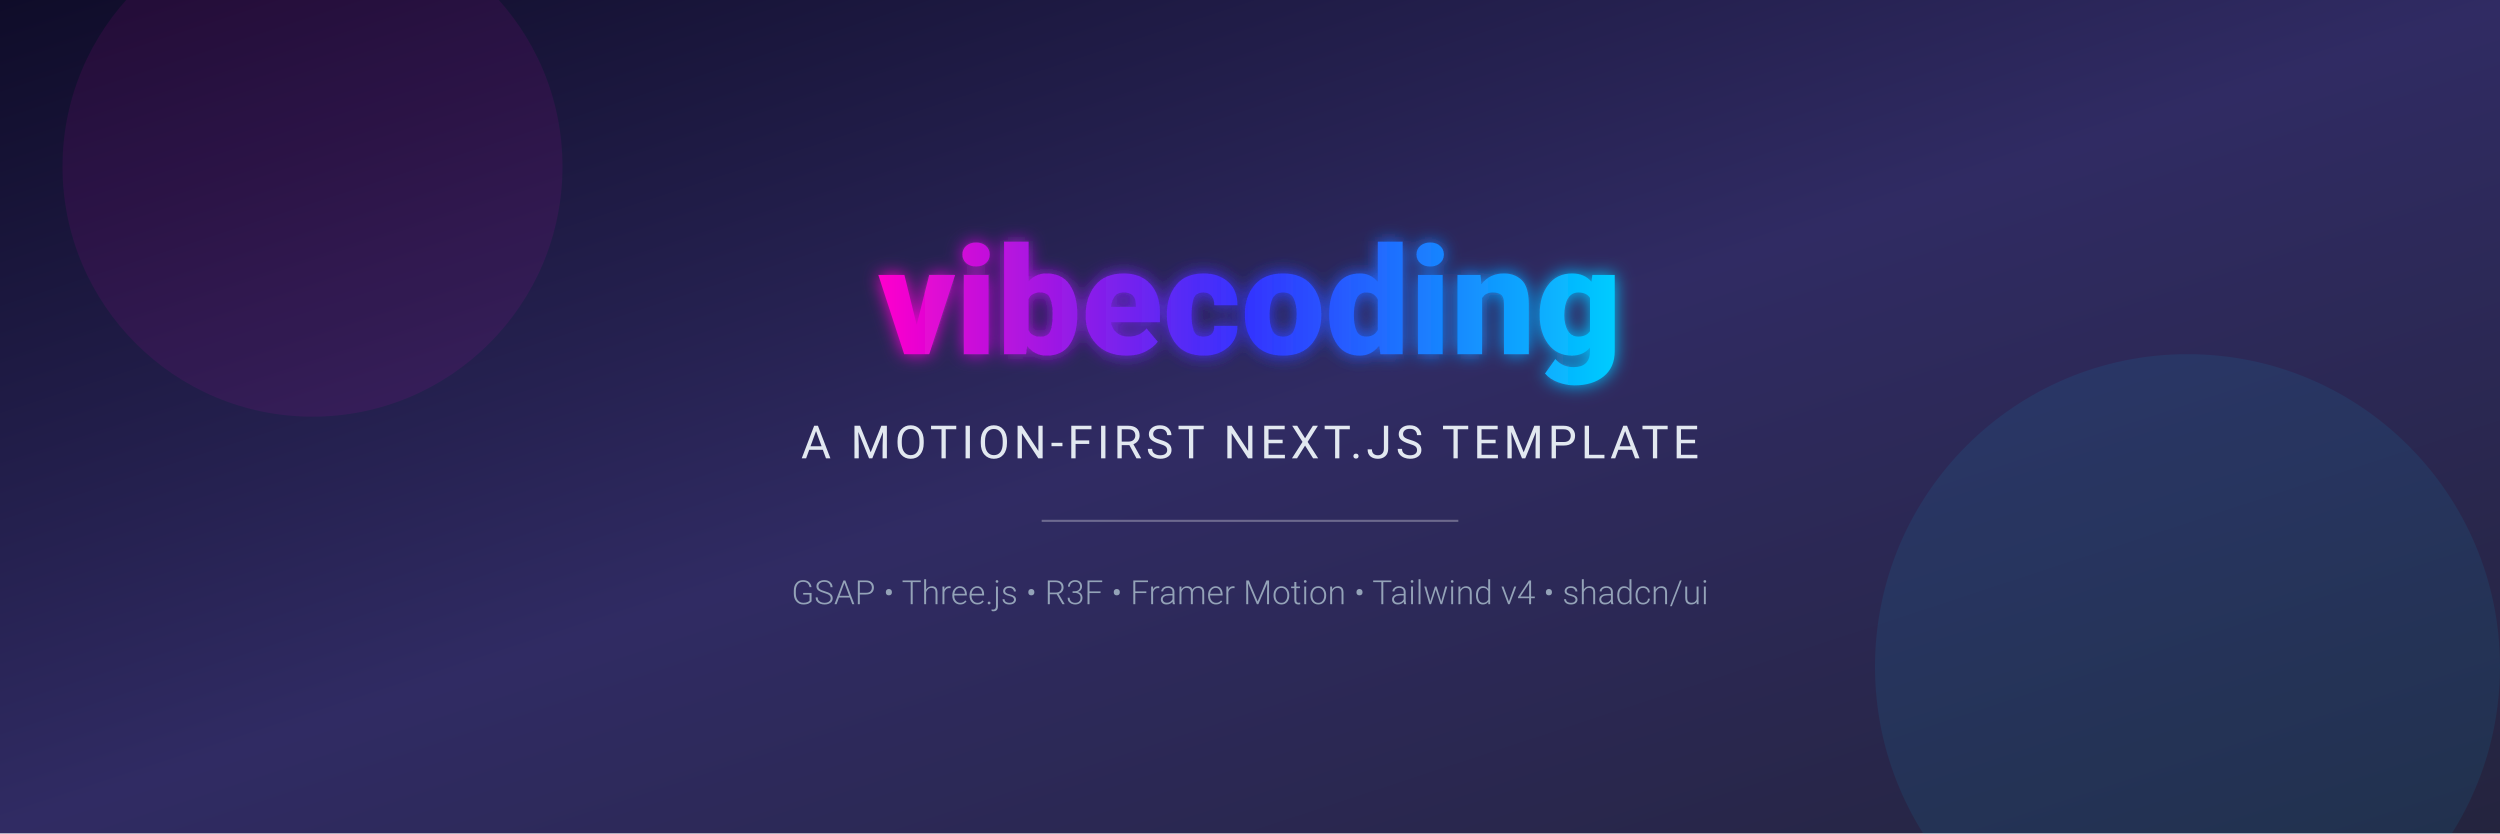
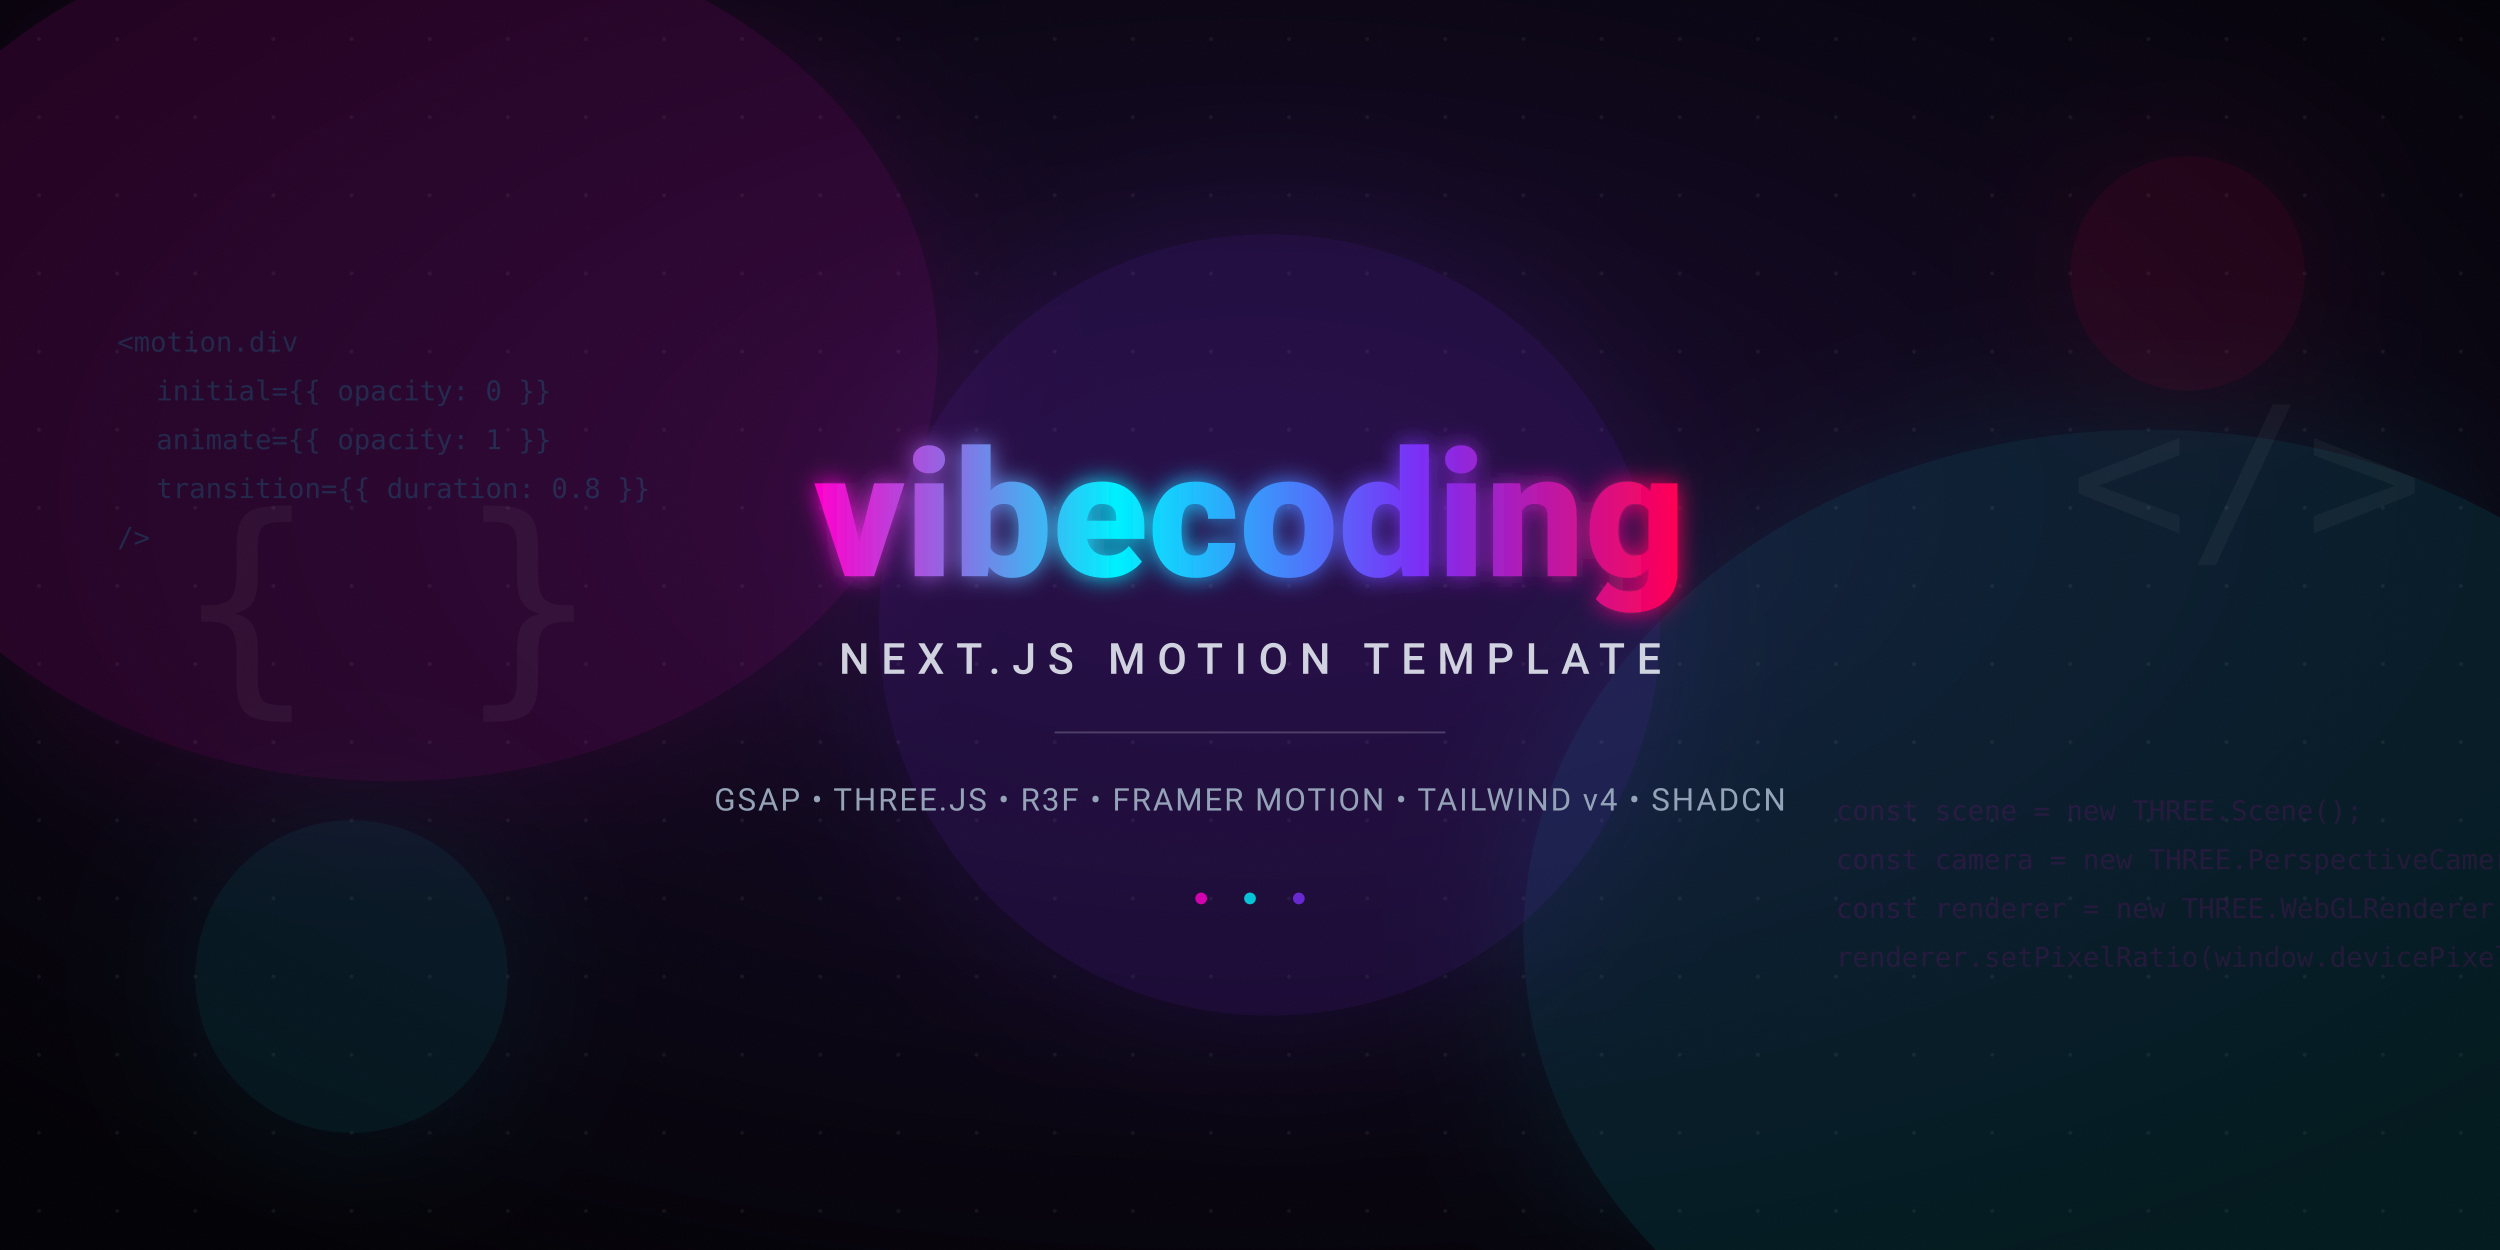
- <svg xmlns="http://www.w3.org/2000/svg" viewBox="0 0 1200 400" width="1200" height="400">
+ <svg xmlns="http://www.w3.org/2000/svg" viewBox="0 0 1280 640" width="1280" height="640">
  <defs>
-     <linearGradient id="bg" x1="0%" y1="0%" x2="100%" y2="100%">
-       <stop offset="0%" style="stop-color:#0f0c29;stop-opacity:1" />
-       <stop offset="50%" style="stop-color:#302b63;stop-opacity:1" />
-       <stop offset="100%" style="stop-color:#24243e;stop-opacity:1" />
-     </linearGradient>
-     <linearGradient id="accent" x1="0%" y1="0%" x2="100%" y2="0%">
-       <stop offset="0%" style="stop-color:#ff00cc;stop-opacity:1" />
-       <stop offset="50%" style="stop-color:#3333ff;stop-opacity:1" />
-       <stop offset="100%" style="stop-color:#00ccff;stop-opacity:1" />
+     <radialGradient id="bg-glow" cx="50%" cy="40%" r="70%">
+       <stop offset="0%" stop-color="#1a0b2e" />
+       <stop offset="60%" stop-color="#0a0514" />
+       <stop offset="100%" stop-color="#020105" />
+     </radialGradient>
+     <linearGradient id="text-grad" x1="0%" y1="0%" x2="100%" y2="0%">
+       <stop offset="0%" stop-color="#ff00cc" />
+       <stop offset="35%" stop-color="#00f0ff" />
+       <stop offset="70%" stop-color="#7b2ff7" />
+       <stop offset="100%" stop-color="#ff0055" />
    </linearGradient>
    <filter id="glow" x="-50%" y="-50%" width="200%" height="200%">
-       <feGaussianBlur stdDeviation="4" result="coloredBlur" />
+       <feGaussianBlur stdDeviation="6" result="blur" />
+       <feComposite in="SourceGraphic" in2="blur" operator="over" />
+     </filter>
+     <filter id="bloom" x="-50%" y="-50%" width="200%" height="200%">
+       <feGaussianBlur stdDeviation="40" result="blur" />
      <feMerge>
-         <feMergeNode in="coloredBlur" />
+         <feMergeNode in="blur" />
        <feMergeNode in="SourceGraphic" />
      </feMerge>
    </filter>
+     <filter id="noise">
+       <feTurbulence type="fractalNoise" baseFrequency="0.8" numOctaves="3" stitchTiles="stitch" />
+       <feColorMatrix type="saturate" values="0" />
+       <feComponentTransfer>
+         <feFuncA type="linear" slope="0.04" />
+       </feComponentTransfer>
+     </filter>
+     <pattern id="grid" width="40" height="40" patternUnits="userSpaceOnUse">
+       <circle cx="20" cy="20" r="1" fill="#ffffff" opacity="0.06" />
+     </pattern>
  </defs>
-   <rect width="1200" height="400" fill="url(#bg)" />
-   <circle cx="150" cy="80" r="120" fill="#ff00cc" opacity="0.08" />
-   <circle cx="1050" cy="320" r="150" fill="#00ccff" opacity="0.08" />
-   <text x="600" y="170" text-anchor="middle" font-family="-apple-system, BlinkMacSystemFont, 'Segoe UI', Roboto, Helvetica, Arial, sans-serif" font-size="72" font-weight="900" fill="url(#accent)" filter="url(#glow)">vibecoding</text>
-   <text x="600" y="220" text-anchor="middle" font-family="-apple-system, BlinkMacSystemFont, 'Segoe UI', Roboto, Helvetica, Arial, sans-serif" font-size="22" font-weight="400" fill="#e2e8f0" letter-spacing="2">A MOTION-FIRST NEXT.JS TEMPLATE</text>
-   <line x1="500" y1="250" x2="700" y2="250" stroke="#ffffff" stroke-width="1" opacity="0.3" />
-   <text x="600" y="290" text-anchor="middle" font-family="-apple-system, BlinkMacSystemFont, 'Segoe UI', Roboto, Helvetica, Arial, sans-serif" font-size="16" font-weight="300" fill="#94a3b8">GSAP • Three.js • R3F • Framer Motion • Tailwind v4 • shadcn/ui</text>
+   <rect width="1280" height="640" fill="url(#bg-glow)" />
+   <rect width="1280" height="640" filter="url(#noise)" opacity="0.5" />
+   <rect width="1280" height="640" fill="url(#grid)" />
+   <ellipse cx="200" cy="180" rx="280" ry="220" fill="#ff00cc" opacity="0.12" filter="url(#bloom)" />
+   <ellipse cx="1100" cy="480" rx="320" ry="260" fill="#00f0ff" opacity="0.10" filter="url(#bloom)" />
+   <ellipse cx="650" cy="320" rx="200" ry="200" fill="#7b2ff7" opacity="0.14" filter="url(#bloom)" />
+   <circle cx="180" cy="500" r="80" fill="#00f0ff" opacity="0.08" filter="url(#bloom)" />
+   <circle cx="1120" cy="140" r="60" fill="#ff0055" opacity="0.10" filter="url(#bloom)" />
+   <g opacity="0.15" font-family="monospace" font-size="14" fill="#00f0ff">
+     <text x="60" y="180">&lt;motion.div</text>
+     <text x="80" y="205">initial={{ opacity: 0 }}</text>
+     <text x="80" y="230">animate={{ opacity: 1 }}</text>
+     <text x="80" y="255">transition={{ duration: 0.8 }}</text>
+     <text x="60" y="280">/&gt;</text>
+   </g>
+   <g opacity="0.12" font-family="monospace" font-size="14" fill="#ff00cc">
+     <text x="940" y="420">const scene = new THREE.Scene();</text>
+     <text x="940" y="445">const camera = new THREE.PerspectiveCamera();</text>
+     <text x="940" y="470">const renderer = new THREE.WebGLRenderer();</text>
+     <text x="940" y="495">renderer.setPixelRatio(window.devicePixelRatio);</text>
+   </g>
+   <text x="90" y="350" font-family="monospace" font-size="120" font-weight="300" fill="#ffffff" opacity="0.04">{ }</text>
+   <text x="1060" y="280" font-family="monospace" font-size="100" font-weight="300" fill="#ffffff" opacity="0.04">&lt;/&gt;</text>
+   <line x1="0" y1="320" x2="1280" y2="320" stroke="url(#text-grad)" stroke-width="1" opacity="0.15" />
+   <text x="640" y="295" text-anchor="middle" font-family="-apple-system, BlinkMacSystemFont, 'Segoe UI', Roboto, Helvetica, Arial, sans-serif" font-size="90" font-weight="900" fill="url(#text-grad)" filter="url(#glow)">vibecoding</text>
+   <text x="640" y="345" text-anchor="middle" font-family="-apple-system, BlinkMacSystemFont, 'Segoe UI', Roboto, Helvetica, Arial, sans-serif" font-size="22" font-weight="500" fill="#e2e8f0" letter-spacing="6" opacity="0.9">NEXT.JS MOTION TEMPLATE</text>
+   <line x1="540" y1="375" x2="740" y2="375" stroke="#ffffff" stroke-width="1" opacity="0.2" />
+   <text x="640" y="415" text-anchor="middle" font-family="-apple-system, BlinkMacSystemFont, 'Segoe UI', Roboto, Helvetica, Arial, sans-serif" font-size="16" font-weight="400" fill="#94a3b8" letter-spacing="1">GSAP • THREE.JS • R3F • FRAMER MOTION • TAILWIND v4 • SHADCN</text>
+   <circle cx="615" cy="460" r="3" fill="#ff00cc" opacity="0.8" />
+   <circle cx="640" cy="460" r="3" fill="#00f0ff" opacity="0.8" />
+   <circle cx="665" cy="460" r="3" fill="#7b2ff7" opacity="0.8" />
</svg>
